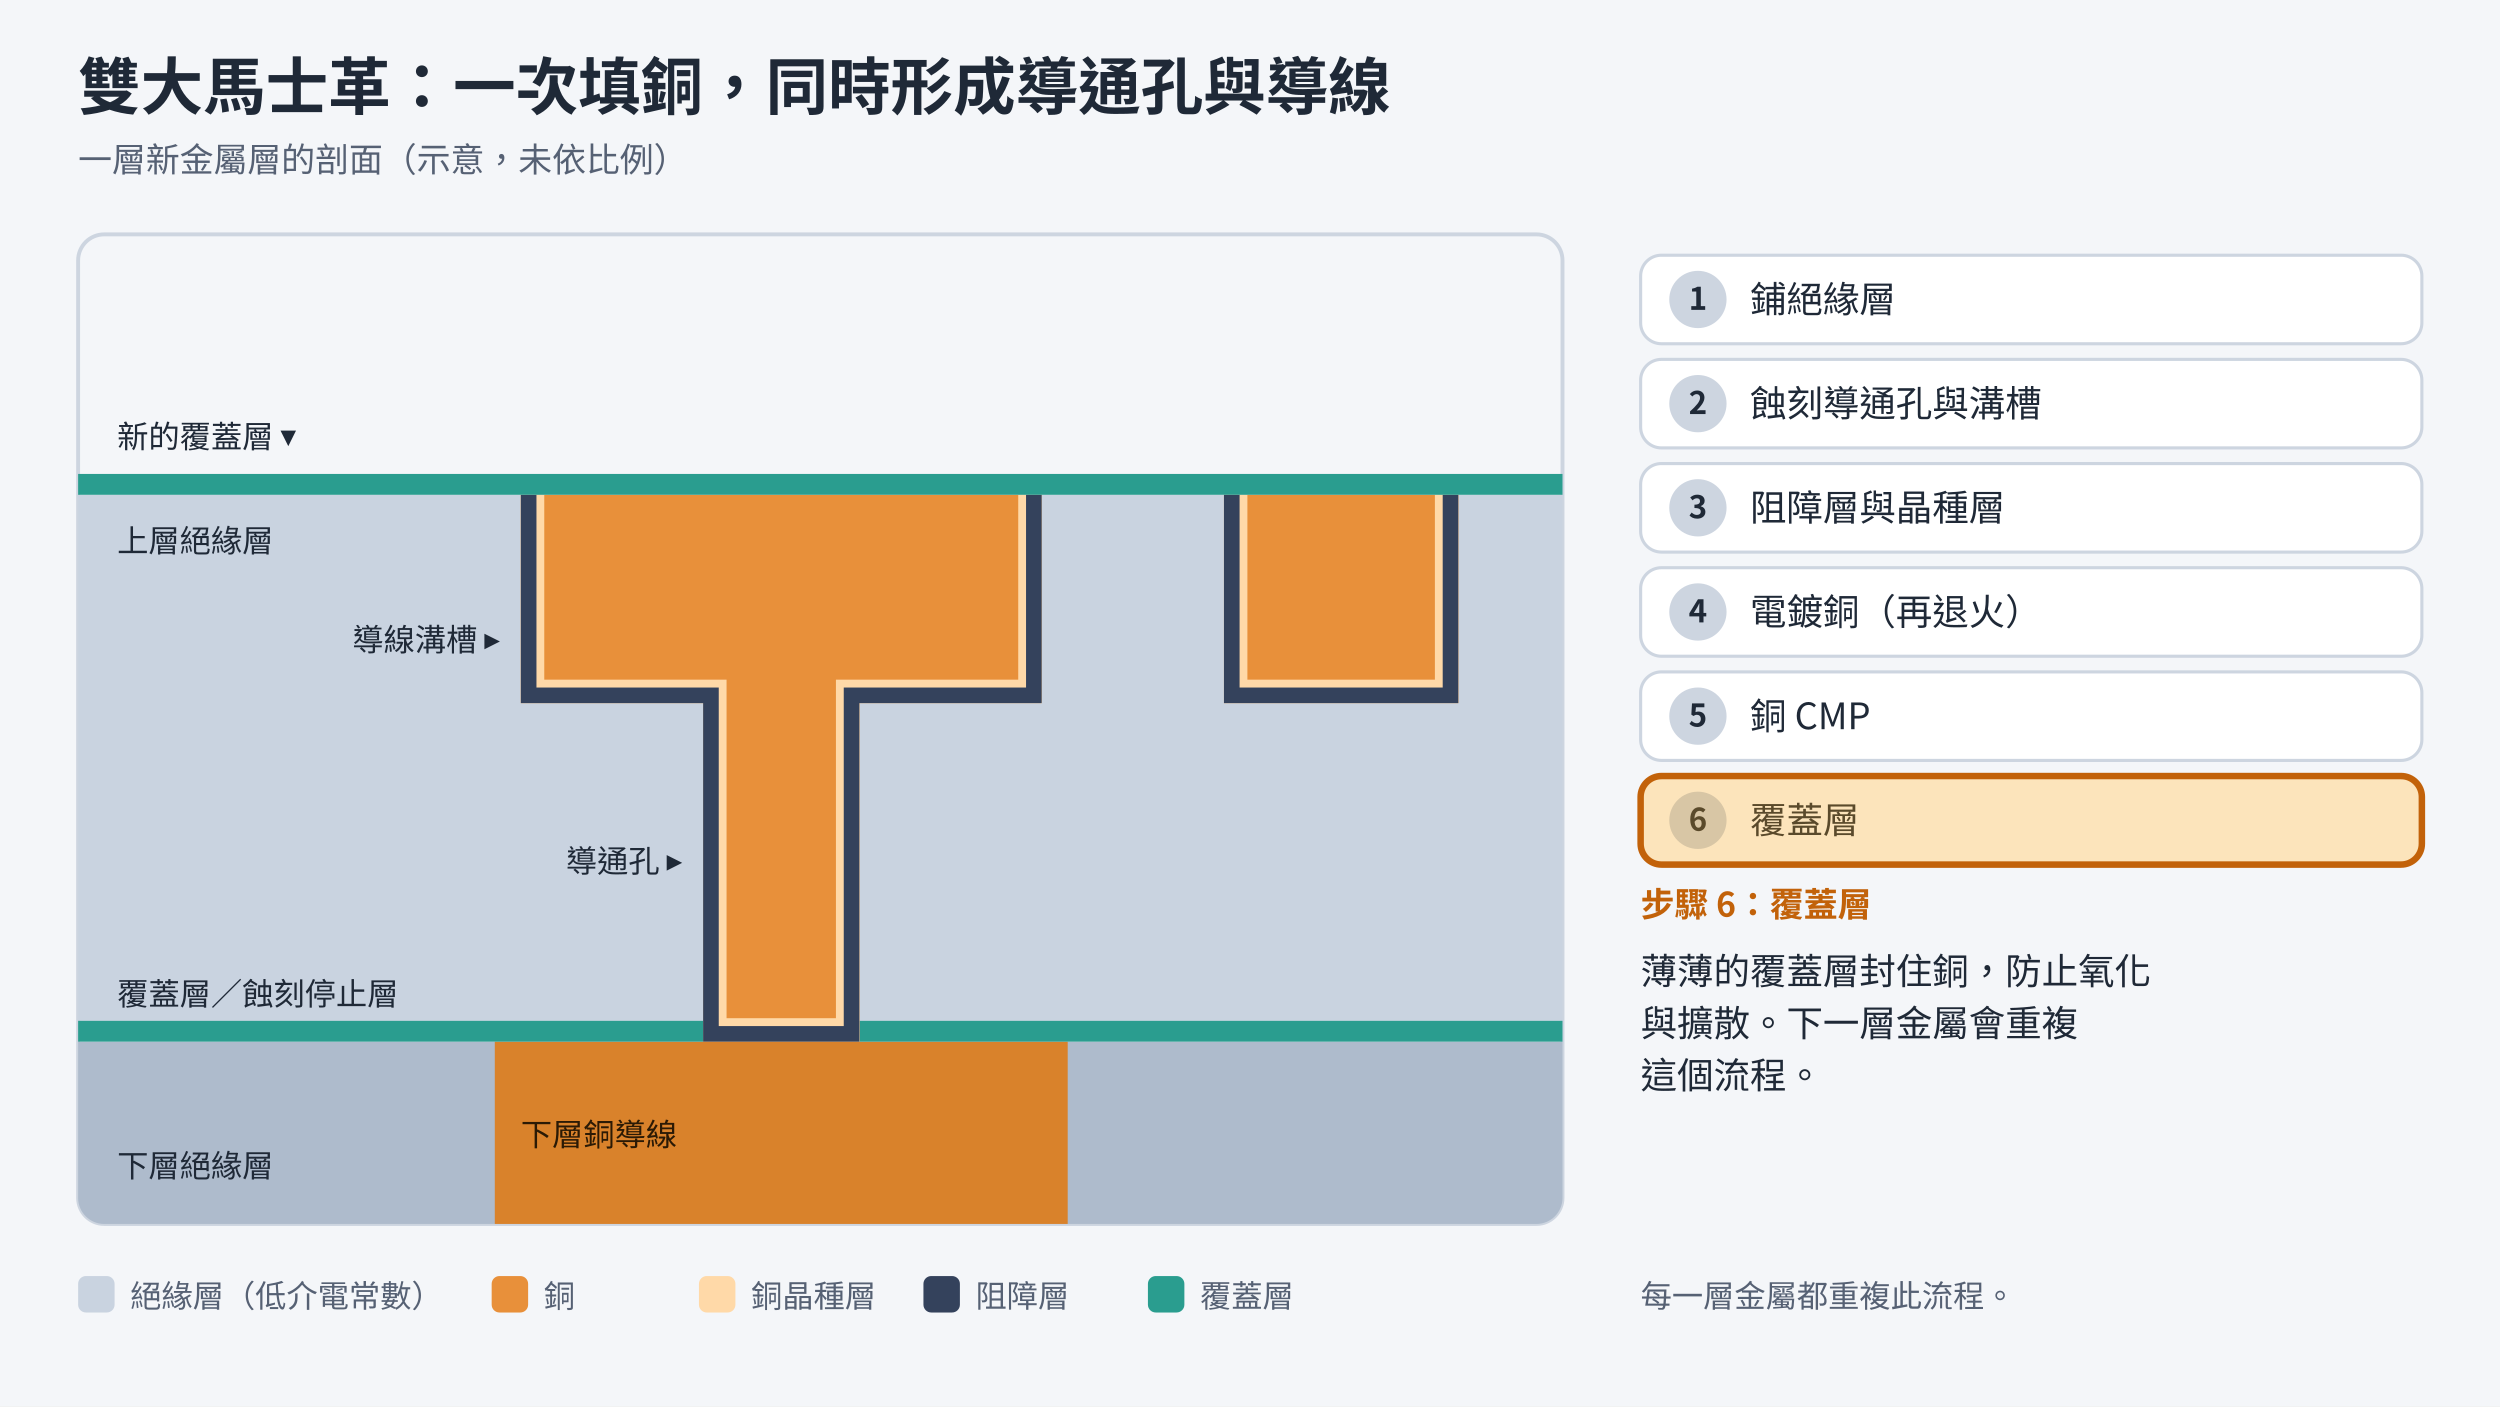
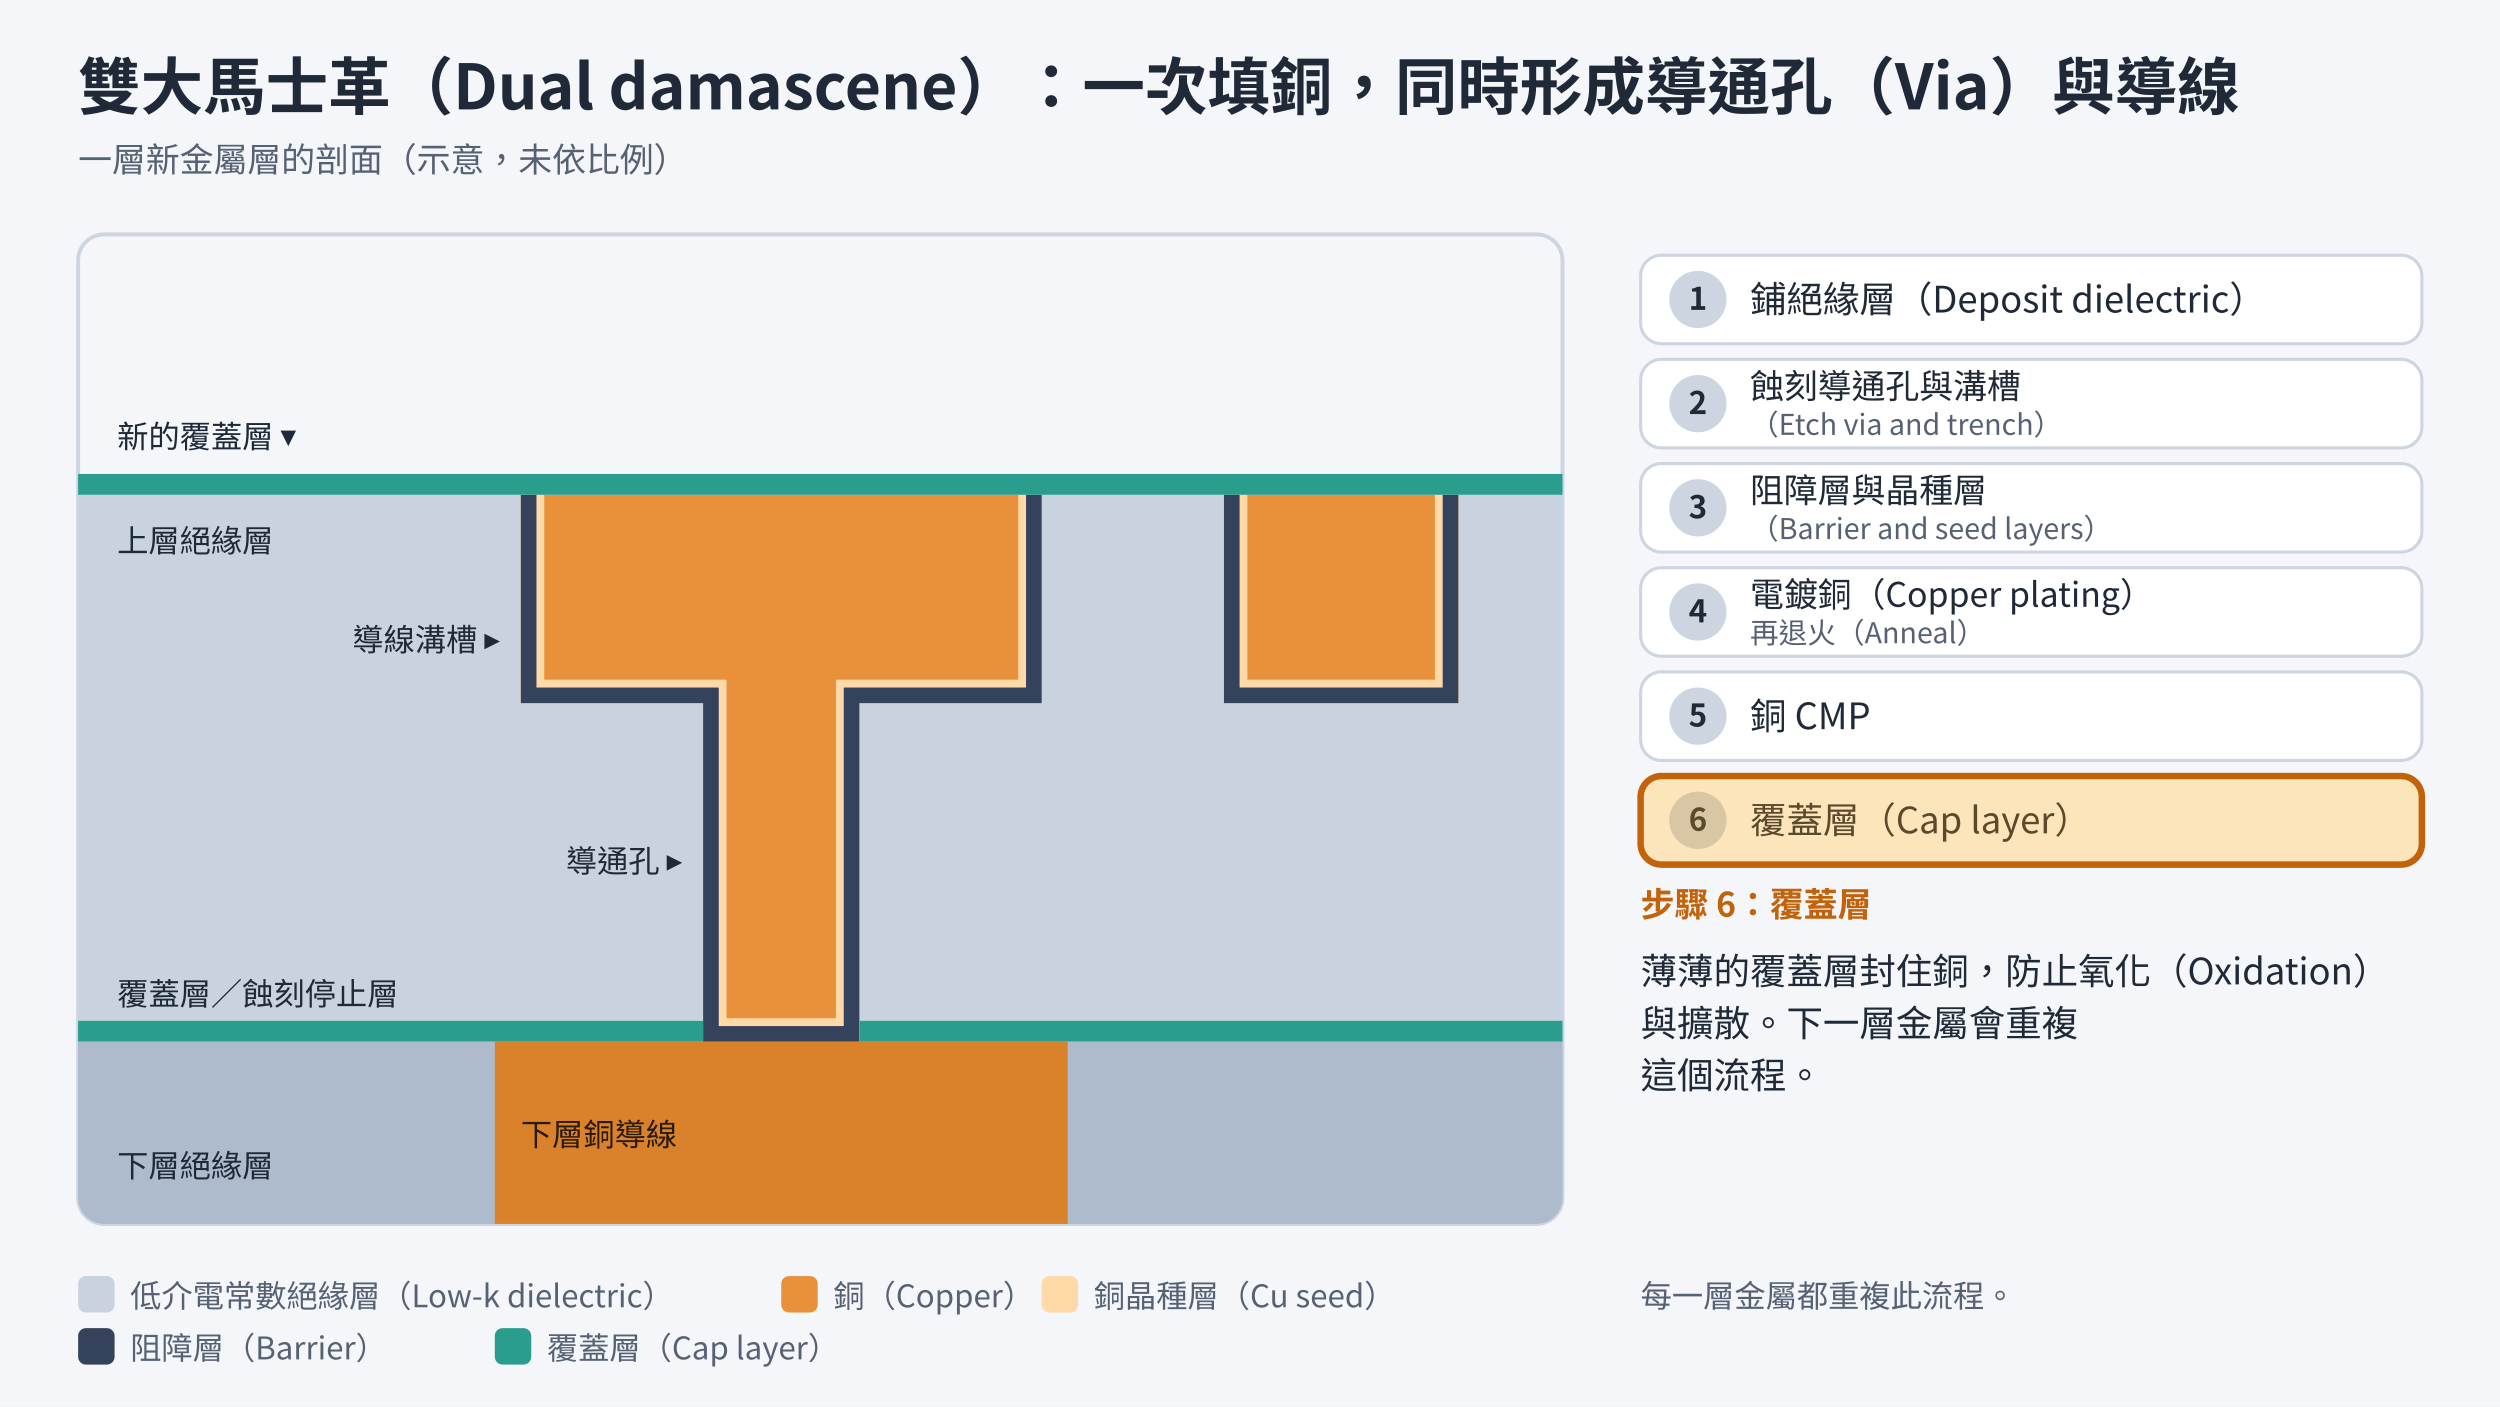
<svg xmlns="http://www.w3.org/2000/svg" xml:lang="zh-Hant-TW" viewBox="0 0 960 540" width="960" height="540" role="img" aria-labelledby="t d">
  <style>
.bg{fill:#f4f6f9}.panel{fill:#f4f6f9;stroke:#cdd5e0;stroke-width:1.5}
.diel{fill:#c9d3e0}.diel2{fill:#aebbcc}.cuL{fill:#d9822b}.cu{fill:#e8903a}.cap{fill:#2a9d8f}.pad{fill:#6b7280}.void{fill:#f4f6f9}
.seedst{stroke:#ffd9a8;fill:none}.barst{stroke:#34425c;fill:none}
.lbl{font-size:12px;fill:#1f2937}.lblCu{font-size:12px;fill:#2b1a05}.padt{font-size:12px;fill:#fff;font-weight:600}
.lead{stroke:#1f2937;stroke-width:1;fill:none}.arrow{fill:#fff}
text{font-family:"Noto Sans TC","PingFang TC","Microsoft JhengHei","Noto Sans CJK TC",system-ui,-apple-system,"Segoe UI",Roboto,sans-serif}
.title{font-size:24px;font-weight:700;fill:#1f2937}.sub{font-size:13px;fill:#566174}
.row{fill:#fff;stroke:#cdd5e0;stroke-width:1.2}.rt{font-size:14px;fill:#1f2937}.rn{fill:#cdd5e0}.rnt{font-size:12px;font-weight:700;fill:#1f2937;text-anchor:middle}
.hi{fill:#f59e0b;fill-opacity:.28;stroke:#c2620a;stroke-width:2.5}
.capt{font-size:14px;fill:#1f2937}.cap0{font-size:13px;font-weight:700;fill:#c2620a}
- .lg{font-size:12px;fill:#566174}
+ .lg{font-size:12px;fill:#566174}.lbl.en{font-size:11px}.rt2{font-size:13px;fill:#1f2937}.rte{font-size:11px;fill:#566174}
.g{opacity:0}.g5{opacity:1}
@media (prefers-reduced-motion:no-preference){
.g{animation:none 15s linear infinite}
.g0{animation-name:g0}.g1{animation-name:g1}.g2{animation-name:g2}.g3{animation-name:g3}.g4{animation-name:g4}.g5{animation-name:g5}
.grow{transform-origin:0 400px;animation:grow 15s linear infinite}
.polish{transform-origin:0 400px;animation:polish 15s linear infinite}
.padg{animation:padm 15s linear infinite}
.fieldb{animation:fieldf 15s linear infinite}
@keyframes g0{0%{opacity:0}0.000%{opacity:0}0.400%{opacity:1}16.267%{opacity:1}16.667%{opacity:0}100%{opacity:0}}
@keyframes g1{0%{opacity:0}16.667%{opacity:0}17.067%{opacity:1}32.933%{opacity:1}33.333%{opacity:0}100%{opacity:0}}
@keyframes g2{0%{opacity:0}33.333%{opacity:0}33.733%{opacity:1}49.600%{opacity:1}50.000%{opacity:0}100%{opacity:0}}
@keyframes g3{0%{opacity:0}50.000%{opacity:0}50.400%{opacity:1}66.267%{opacity:1}66.667%{opacity:0}100%{opacity:0}}
@keyframes g4{0%{opacity:0}66.667%{opacity:0}67.067%{opacity:1}82.933%{opacity:1}83.333%{opacity:0}100%{opacity:0}}
@keyframes g5{0%{opacity:0}83.333%{opacity:0}83.733%{opacity:1}99.600%{opacity:1}100.000%{opacity:0}100%{opacity:0}}
@keyframes grow{0%,50.000%{transform:scaleY(.02)}63.000%{transform:scaleY(1)}100%{transform:scaleY(1)}}
@keyframes polish{0%,66.667%{transform:scaleY(1)}79.667%{transform:scaleY(.875)}100%{transform:scaleY(.875)}}
@keyframes padm{0%,66.667%{transform:translateY(0)}79.667%{transform:translateY(30px)}100%{transform:translateY(30px)}}
@keyframes fieldf{0%,66.667%{opacity:1}79.667%{opacity:0}100%{opacity:0}}
}
</style>
  <defs>
    <clipPath id="pc">
      <rect x="30" y="90" width="570" height="380" rx="10" />
    </clipPath>
  </defs>
  <rect class="bg" width="960" height="540" />
-   <text class="title" x="30" y="42">雙大馬士革：一次填銅，同時形成導通孔與導線</text>
+   <text class="title" x="30" y="42">雙大馬士革（Dual damascene）：一次填銅，同時形成導通孔（Via）與導線</text>
  <text class="sub" x="30" y="66">一層新金屬層的剖面（示意，未依比例）</text>
  <rect class="panel" x="30" y="90" width="570" height="380" rx="10" />
  <rect class="row" x="630" y="98" width="300" height="34" rx="8" />
  <circle class="rn" cx="652" cy="115" r="11" />
  <text class="rnt" x="652" y="119">1</text>
-   <text class="rt" x="672" y="120">鋪絕緣層</text>
+   <text class="rt" x="672" y="120">鋪絕緣層（Deposit dielectric）</text>
  <rect class="row" x="630" y="138" width="300" height="34" rx="8" />
  <circle class="rn" cx="652" cy="155" r="11" />
  <text class="rnt" x="652" y="159">2</text>
-   <text class="rt" x="672" y="160">蝕刻導通孔與溝槽</text>
+   <text class="rt2" x="672" y="153">蝕刻導通孔與溝槽</text>
+   <text class="rte" x="672" y="167">（Etch via and trench）</text>
  <rect class="row" x="630" y="178" width="300" height="34" rx="8" />
  <circle class="rn" cx="652" cy="195" r="11" />
  <text class="rnt" x="652" y="199">3</text>
-   <text class="rt" x="672" y="200">阻障層與晶種層</text>
+   <text class="rt2" x="672" y="193">阻障層與晶種層</text>
+   <text class="rte" x="672" y="207">（Barrier and seed layers）</text>
  <rect class="row" x="630" y="218" width="300" height="34" rx="8" />
  <circle class="rn" cx="652" cy="235" r="11" />
  <text class="rnt" x="652" y="239">4</text>
-   <text class="rt" x="672" y="240">電鍍銅（再退火）</text>
+   <text class="rt2" x="672" y="233">電鍍銅（Copper plating）</text>
+   <text class="rte" x="672" y="247">再退火（Anneal）</text>
  <rect class="row" x="630" y="258" width="300" height="34" rx="8" />
  <circle class="rn" cx="652" cy="275" r="11" />
  <text class="rnt" x="652" y="279">5</text>
  <text class="rt" x="672" y="280">銅 CMP</text>
  <rect class="row" x="630" y="298" width="300" height="34" rx="8" />
  <circle class="rn" cx="652" cy="315" r="11" />
  <text class="rnt" x="652" y="319">6</text>
-   <text class="rt" x="672" y="320">覆蓋層</text>
-   <rect x="30" y="490" width="14" height="14" rx="3" fill="#c9d3e0" />
-   <text class="lg" x="50" y="502">絕緣層（低介電常數）</text>
-   <rect x="188.8" y="490" width="14" height="14" rx="3" fill="#e8903a" />
-   <text class="lg" x="208.8" y="502">銅</text>
-   <rect x="268.4" y="490" width="14" height="14" rx="3" fill="#ffd9a8" />
-   <text class="lg" x="288.4" y="502">銅晶種層</text>
-   <rect x="354.6" y="490" width="14" height="14" rx="3" fill="#34425c" />
-   <text class="lg" x="374.6" y="502">阻障層</text>
-   <rect x="440.8" y="490" width="14" height="14" rx="3" fill="#2a9d8f" />
-   <text class="lg" x="460.8" y="502">覆蓋層</text>
+   <text class="rt" x="672" y="320">覆蓋層（Cap layer）</text>
  <g class="g g0">
    <g clip-path="url(#pc)">
      <rect class="diel2" x="30" y="400" width="570" height="70" />
      <rect class="cuL" x="190" y="400" width="220" height="70" />
      <rect class="diel" x="30" y="190" width="570" height="202" />
      <rect class="cap" x="30" y="392" width="570" height="8" />
-       <text class="lbl" x="45" y="212">上層絕緣層</text>
-       <text class="lbl" x="45" y="452">下層絕緣層</text>
-       <text class="lblCu" x="200" y="440">下層銅導線</text>
-       <text class="lbl" x="45" y="386">覆蓋層／蝕刻停止層</text>
+       <text class="lbl" x="45" y="212">上層絕緣層（Upper dielectric）</text>
+       <text class="lbl" x="45" y="438">下層絕緣層</text>
+       <text class="lbl en" x="45" y="452">（Lower dielectric）</text>
+       <text class="lblCu" x="200" y="440">下層銅導線（Lower Cu wire）</text>
+       <text class="lbl" x="45" y="372">覆蓋層／蝕刻停止層</text>
+       <text class="lbl en" x="45" y="386">（Cap / etch stop）</text>
    </g>
    <rect class="hi" x="630" y="98" width="300" height="34" rx="8" />
    <text class="cap0" x="630" y="352">步驟 1：鋪絕緣層</text>
    <text class="capt" x="630" y="378">以 CVD 在已完成的下層銅導線</text>
    <text class="capt" x="630" y="398">上方鋪一層絕緣層（先進製程</text>
    <text class="capt" x="630" y="418">使用低介電常數材料）。</text>
  </g>
  <g class="g g1">
    <g clip-path="url(#pc)">
      <rect class="diel2" x="30" y="400" width="570" height="70" />
      <rect class="cuL" x="190" y="400" width="220" height="70" />
      <path class="diel" d="M30,190 L200,190 L200,270 L270,270 L270,392 L330,392 L330,270 L400,270 L400,190 L470,190 L470,270 L560,270 L560,190 L600,190 L600,392 L30,392 Z" />
      <rect class="cap" x="30" y="392" width="240" height="8" />
      <rect class="cap" x="330" y="392" width="270" height="8" />
      <text class="lbl" x="45" y="212">上層絕緣層</text>
      <text class="lbl" x="45" y="452">下層絕緣層</text>
      <text class="lblCu" x="200" y="440">下層銅導線</text>
      <text class="lbl" x="45" y="386">覆蓋層／蝕刻停止層</text>
-       <text class="lbl" x="192" y="250" text-anchor="end">導線溝槽 ▸</text>
+       <text class="lbl" x="192" y="243" text-anchor="end">導線溝槽</text>
+       <text class="lbl en" x="192" y="257" text-anchor="end">（Wire trench） ▸</text>
      <text class="lbl" x="262" y="335" text-anchor="end">導通孔 ▸</text>
    </g>
    <rect class="hi" x="630" y="138" width="300" height="34" rx="8" />
    <text class="cap0" x="630" y="352">步驟 2：蝕刻導通孔與溝槽</text>
-     <text class="capt" x="630" y="378">微影與蝕刻先向下挖出窄的</text>
+     <text class="capt" x="630" y="378">微影（Lithography）與蝕刻先向下挖出窄的</text>
    <text class="capt" x="630" y="398">導通孔，連到下層導線；上方</text>
    <text class="capt" x="630" y="418">再挖出較寬的溝槽，作為新導線。</text>
    <text class="capt" x="630" y="438">導通孔底部的覆蓋層也一併打開。</text>
  </g>
  <g class="g g2">
    <g clip-path="url(#pc)">
      <rect class="diel2" x="30" y="400" width="570" height="70" />
      <rect class="cuL" x="190" y="400" width="220" height="70" />
      <path class="diel" d="M30,190 L200,190 L200,270 L270,270 L270,392 L330,392 L330,270 L400,270 L400,190 L470,190 L470,270 L560,270 L560,190 L600,190 L600,392 L30,392 Z" />
      <rect class="cap" x="30" y="392" width="240" height="8" />
      <rect class="cap" x="330" y="392" width="270" height="8" />
      <text class="lbl" x="45" y="212">上層絕緣層</text>
      <text class="lbl" x="45" y="452">下層絕緣層</text>
      <text class="lblCu" x="200" y="440">下層銅導線</text>
      <text class="lbl" x="45" y="386">覆蓋層／蝕刻停止層</text>
      <text class="lbl" x="192" y="250" text-anchor="end">導線溝槽 ▸</text>
      <text class="lbl" x="262" y="335" text-anchor="end">導通孔 ▸</text>
      <clipPath id="s2o">
        <path d="M30,190 L200,190 L200,270 L270,270 L270,400 L330,400 L330,270 L400,270 L400,190 L470,190 L470,270 L560,270 L560,190 L600,190 L600,100 L30,100 Z" />
      </clipPath>
      <clipPath id="s2f">
        <rect x="0" y="190" width="700" height="300" />
      </clipPath>
      <clipPath id="s2t">
        <rect x="0" y="0" width="700" height="190" />
      </clipPath>
      <g clip-path="url(#s2o)">
        <path class="seedst" d="M30,190 L200,190 L200,270 L270,270 L270,400 L330,400 L330,270 L400,270 L400,190 L470,190 L470,270 L560,270 L560,190 L600,190" stroke-width="18" />
        <path class="barst" d="M30,190 L200,190 L200,270 L270,270 L270,400 L330,400 L330,270 L400,270 L400,190 L470,190 L470,270 L560,270 L560,190 L600,190" stroke-width="12" />
      </g>
      <text class="lbl" x="40" y="132">銅晶種層</text>
      <path class="lead" d="M75,137 L75,182" />
-       <text class="lbl" x="120" y="150">阻障層（阻擋銅擴散）</text>
+       <text class="lbl" x="120" y="150">阻障層：阻擋銅擴散（Cu diffusion）</text>
      <path class="lead" d="M140,155 L140,187" />
    </g>
    <rect class="hi" x="630" y="178" width="300" height="34" rx="8" />
    <text class="cap0" x="630" y="352">步驟 3：阻障層與晶種層</text>
    <text class="capt" x="630" y="378">先鋪一層極薄的阻障層，防止銅</text>
    <text class="capt" x="630" y="398">擴散出去；再鋪一層薄薄的銅晶種層，</text>
    <text class="capt" x="630" y="418">作為電鍍的起點。</text>
  </g>
  <g class="g g3">
    <g clip-path="url(#pc)">
      <rect class="diel2" x="30" y="400" width="570" height="70" />
      <rect class="cuL" x="190" y="400" width="220" height="70" />
      <path class="diel" d="M30,190 L200,190 L200,270 L270,270 L270,392 L330,392 L330,270 L400,270 L400,190 L470,190 L470,270 L560,270 L560,190 L600,190 L600,392 L30,392 Z" />
      <rect class="cap" x="30" y="392" width="240" height="8" />
      <rect class="cap" x="330" y="392" width="270" height="8" />
      <text class="lbl" x="45" y="212">上層絕緣層</text>
      <text class="lbl" x="45" y="452">下層絕緣層</text>
      <text class="lblCu" x="200" y="440">下層銅導線</text>
      <text class="lbl" x="45" y="386">覆蓋層／蝕刻停止層</text>
      <text class="lbl" x="192" y="250" text-anchor="end">導線溝槽 ▸</text>
      <text class="lbl" x="262" y="335" text-anchor="end">導通孔 ▸</text>
      <clipPath id="s3o">
        <path d="M30,190 L200,190 L200,270 L270,270 L270,400 L330,400 L330,270 L400,270 L400,190 L470,190 L470,270 L560,270 L560,190 L600,190 L600,100 L30,100 Z" />
      </clipPath>
      <clipPath id="s3f">
        <rect x="0" y="190" width="700" height="300" />
      </clipPath>
      <clipPath id="s3t">
        <rect x="0" y="0" width="700" height="190" />
      </clipPath>
      <g clip-path="url(#s3o)">
        <rect class="cu grow" x="30" y="160" width="570" height="240" transform="translate(0 400) scale(1 1) translate(0 -400)" />
        <path class="seedst" d="M30,190 L200,190 L200,270 L270,270 L270,400 L330,400 L330,270 L400,270 L400,190 L470,190 L470,270 L560,270 L560,190 L600,190" stroke-width="18" />
        <path class="barst" d="M30,190 L200,190 L200,270 L270,270 L270,400 L330,400 L330,270 L400,270 L400,190 L470,190 L470,270 L560,270 L560,190 L600,190" stroke-width="12" />
        <path class="arrow" d="M293,368 L307,368 L300,350 Z" opacity="0.000" />
      </g>
-       <text class="lbl" x="45" y="150">多餘的銅（之後由 CMP 磨除）</text>
-       <text class="lbl" x="340" y="335">◂ 由下往上填充</text>
+       <text class="lbl" x="45" y="150">多餘的銅（Copper overburden，之後由 CMP 磨除）</text>
+       <text class="lbl" x="340" y="335">◂ 由下往上填充（Bottom-up fill）</text>
    </g>
    <rect class="hi" x="630" y="218" width="300" height="34" rx="8" />
    <text class="cap0" x="630" y="352">步驟 4：電鍍銅（再退火）</text>
    <text class="capt" x="630" y="378">電鍍一次填滿導通孔與溝槽，</text>
    <text class="capt" x="630" y="398">底部長得比開口處快（由下往上</text>
    <text class="capt" x="630" y="418">填充）。之後退火，讓銅的</text>
    <text class="capt" x="630" y="438">結構穩定下來。</text>
  </g>
  <g class="g g4">
    <g clip-path="url(#pc)">
      <rect class="diel2" x="30" y="400" width="570" height="70" />
      <rect class="cuL" x="190" y="400" width="220" height="70" />
      <path class="diel" d="M30,190 L200,190 L200,270 L270,270 L270,392 L330,392 L330,270 L400,270 L400,190 L470,190 L470,270 L560,270 L560,190 L600,190 L600,392 L30,392 Z" />
      <rect class="cap" x="30" y="392" width="240" height="8" />
      <rect class="cap" x="330" y="392" width="270" height="8" />
      <text class="lbl" x="45" y="212">上層絕緣層</text>
      <text class="lbl" x="45" y="452">下層絕緣層</text>
      <text class="lblCu" x="200" y="440">下層銅導線</text>
      <text class="lbl" x="45" y="386">覆蓋層／蝕刻停止層</text>
      <text class="lbl" x="192" y="250" text-anchor="end">導線溝槽 ▸</text>
      <text class="lbl" x="262" y="335" text-anchor="end">導通孔 ▸</text>
      <clipPath id="s4o">
        <path d="M30,190 L200,190 L200,270 L270,270 L270,400 L330,400 L330,270 L400,270 L400,190 L470,190 L470,270 L560,270 L560,190 L600,190 L600,100 L30,100 Z" />
      </clipPath>
      <clipPath id="s4f">
        <rect x="0" y="190" width="700" height="300" />
      </clipPath>
      <clipPath id="s4t">
        <rect x="0" y="0" width="700" height="190" />
      </clipPath>
      <g clip-path="url(#s4o)">
        <rect class="cu polish" x="30" y="160" width="570" height="240" transform="translate(0 400) scale(1 0.875) translate(0 -400)" />
        <g clip-path="url(#s4f)">
          <path class="seedst" d="M30,190 L200,190 L200,270 L270,270 L270,400 L330,400 L330,270 L400,270 L400,190 L470,190 L470,270 L560,270 L560,190 L600,190" stroke-width="18" />
          <path class="barst" d="M30,190 L200,190 L200,270 L270,270 L270,400 L330,400 L330,270 L400,270 L400,190 L470,190 L470,270 L560,270 L560,190 L600,190" stroke-width="12" />
        </g>
        <g clip-path="url(#s4t)" class="fieldb" opacity="0.000">
          <path class="seedst" d="M30,190 L200,190 L200,270 L270,270 L270,400 L330,400 L330,270 L400,270 L400,190 L470,190 L470,270 L560,270 L560,190 L600,190" stroke-width="18" />
          <path class="barst" d="M30,190 L200,190 L200,270 L270,270 L270,400 L330,400 L330,270 L400,270 L400,190 L470,190 L470,270 L560,270 L560,190 L600,190" stroke-width="12" />
        </g>
      </g>
      <g class="padg" transform="translate(0 30.00)">
        <rect class="pad" x="30" y="134" width="570" height="26" />
-         <text class="padt" x="42" y="152">研磨墊＋研磨液</text>
+         <text class="padt" x="42" y="152">研磨墊（Polishing pad）＋研磨液（Slurry）</text>
      </g>
    </g>
    <rect class="hi" x="630" y="258" width="300" height="34" rx="8" />
    <text class="cap0" x="630" y="352">步驟 5：銅 CMP</text>
    <text class="capt" x="630" y="378">CMP 把溝槽以外多餘的銅（以及</text>
    <text class="capt" x="630" y="398">阻障層）磨掉，留下平坦的表面</text>
    <text class="capt" x="630" y="418">與彼此分開的導線。</text>
  </g>
  <g class="g g5">
    <g clip-path="url(#pc)">
      <rect class="diel2" x="30" y="400" width="570" height="70" />
      <rect class="cuL" x="190" y="400" width="220" height="70" />
      <path class="diel" d="M30,190 L200,190 L200,270 L270,270 L270,392 L330,392 L330,270 L400,270 L400,190 L470,190 L470,270 L560,270 L560,190 L600,190 L600,392 L30,392 Z" />
      <rect class="cap" x="30" y="392" width="240" height="8" />
      <rect class="cap" x="330" y="392" width="270" height="8" />
      <text class="lbl" x="45" y="212">上層絕緣層</text>
      <text class="lbl" x="45" y="452">下層絕緣層</text>
      <text class="lblCu" x="200" y="440">下層銅導線</text>
      <text class="lbl" x="45" y="386">覆蓋層／蝕刻停止層</text>
      <text class="lbl" x="192" y="250" text-anchor="end">導線溝槽 ▸</text>
      <text class="lbl" x="262" y="335" text-anchor="end">導通孔 ▸</text>
      <clipPath id="s5o">
        <path d="M30,190 L200,190 L200,270 L270,270 L270,400 L330,400 L330,270 L400,270 L400,190 L470,190 L470,270 L560,270 L560,190 L600,190 L600,100 L30,100 Z" />
      </clipPath>
      <clipPath id="s5f">
        <rect x="0" y="190" width="700" height="300" />
      </clipPath>
      <clipPath id="s5t">
        <rect x="0" y="0" width="700" height="190" />
      </clipPath>
      <g clip-path="url(#s5o)">
        <rect class="cu polish" x="30" y="160" width="570" height="240" transform="translate(0 400) scale(1 0.875) translate(0 -400)" />
        <g clip-path="url(#s5f)">
          <path class="seedst" d="M30,190 L200,190 L200,270 L270,270 L270,400 L330,400 L330,270 L400,270 L400,190 L470,190 L470,270 L560,270 L560,190 L600,190" stroke-width="18" />
          <path class="barst" d="M30,190 L200,190 L200,270 L270,270 L270,400 L330,400 L330,270 L400,270 L400,190 L470,190 L470,270 L560,270 L560,190 L600,190" stroke-width="12" />
        </g>
        <g clip-path="url(#s5t)" class="fieldb" opacity="0">
          <path class="seedst" d="M30,190 L200,190 L200,270 L270,270 L270,400 L330,400 L330,270 L400,270 L400,190 L470,190 L470,270 L560,270 L560,190 L600,190" stroke-width="18" />
          <path class="barst" d="M30,190 L200,190 L200,270 L270,270 L270,400 L330,400 L330,270 L400,270 L400,190 L470,190 L470,270 L560,270 L560,190 L600,190" stroke-width="12" />
        </g>
      </g>
      <rect class="cap" x="30" y="182" width="570" height="8" />
      <text class="lbl" x="45" y="172">新的覆蓋層 ▾</text>
    </g>
    <rect class="hi" x="630" y="298" width="300" height="34" rx="8" />
    <text class="cap0" x="630" y="352">步驟 6：覆蓋層</text>
-     <text class="capt" x="630" y="378">薄薄的覆蓋層封住銅，防止氧化</text>
+     <text class="capt" x="630" y="378">薄薄的覆蓋層封住銅，防止氧化（Oxidation）</text>
    <text class="capt" x="630" y="398">與擴散。下一層金屬會重複</text>
    <text class="capt" x="630" y="418">這個流程。</text>
  </g>
+   <rect x="30" y="490" width="14" height="14" rx="3" fill="#c9d3e0" />
+   <text class="lg" x="50" y="502">低介電常數絕緣層（Low-k dielectric）</text>
+   <rect x="300" y="490" width="14" height="14" rx="3" fill="#e8903a" />
+   <text class="lg" x="320" y="502">銅（Copper）</text>
+   <rect x="400" y="490" width="14" height="14" rx="3" fill="#ffd9a8" />
+   <text class="lg" x="420" y="502">銅晶種層（Cu seed）</text>
+   <rect x="30" y="510" width="14" height="14" rx="3" fill="#34425c" />
+   <text class="lg" x="50" y="522">阻障層（Barrier）</text>
+   <rect x="190" y="510" width="14" height="14" rx="3" fill="#2a9d8f" />
+   <text class="lg" x="210" y="522">覆蓋層（Cap layer）</text>
  <text class="lg" x="630" y="502">每一層金屬都重複此流程。</text>
</svg>
